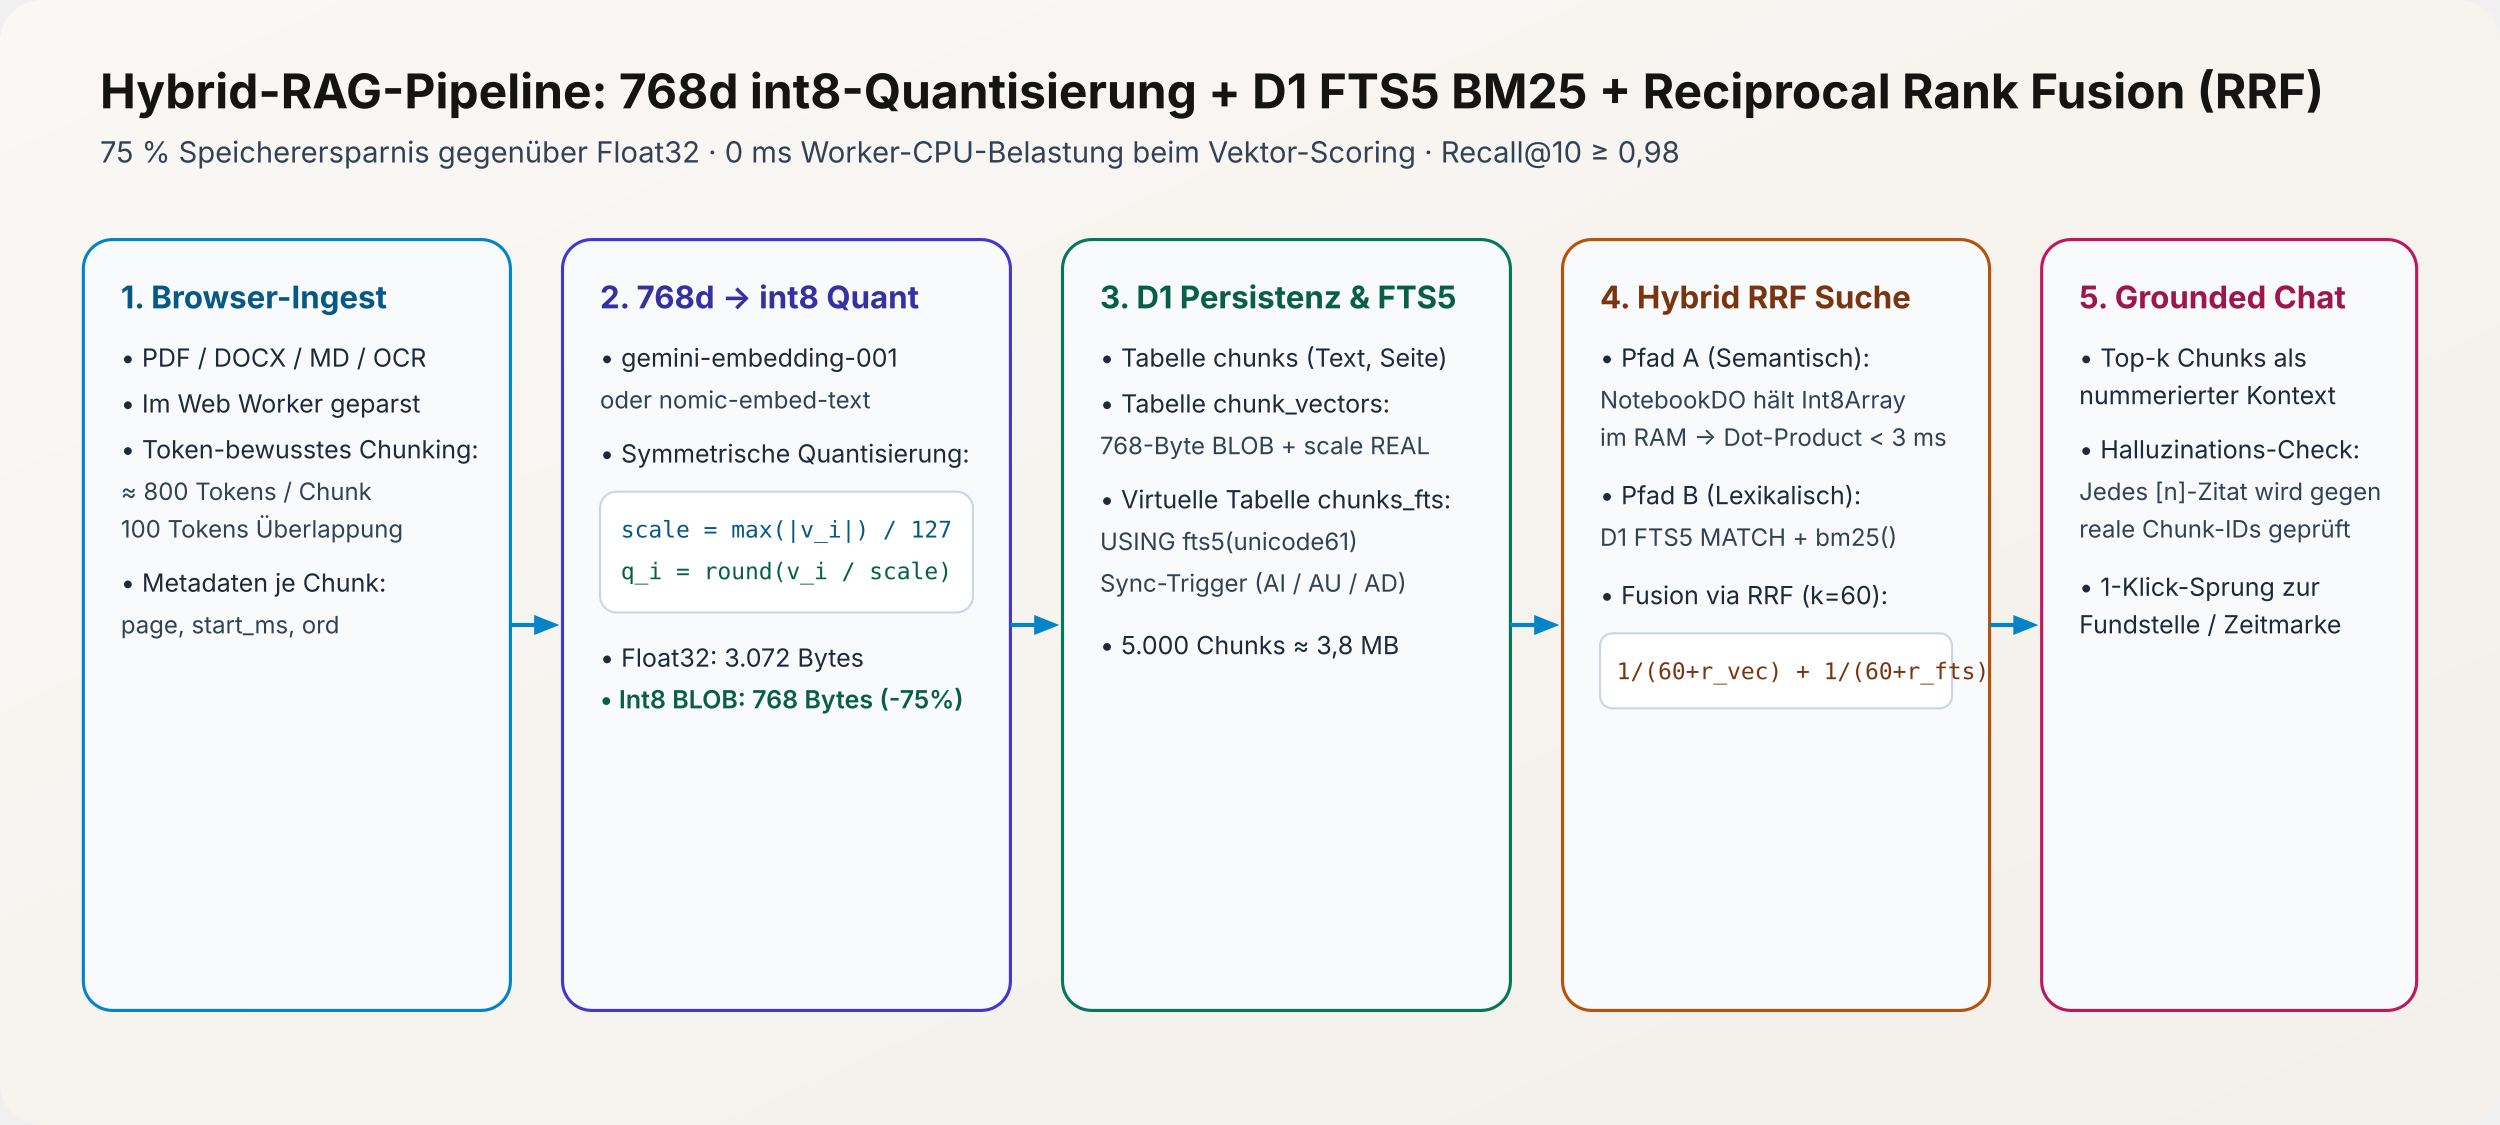
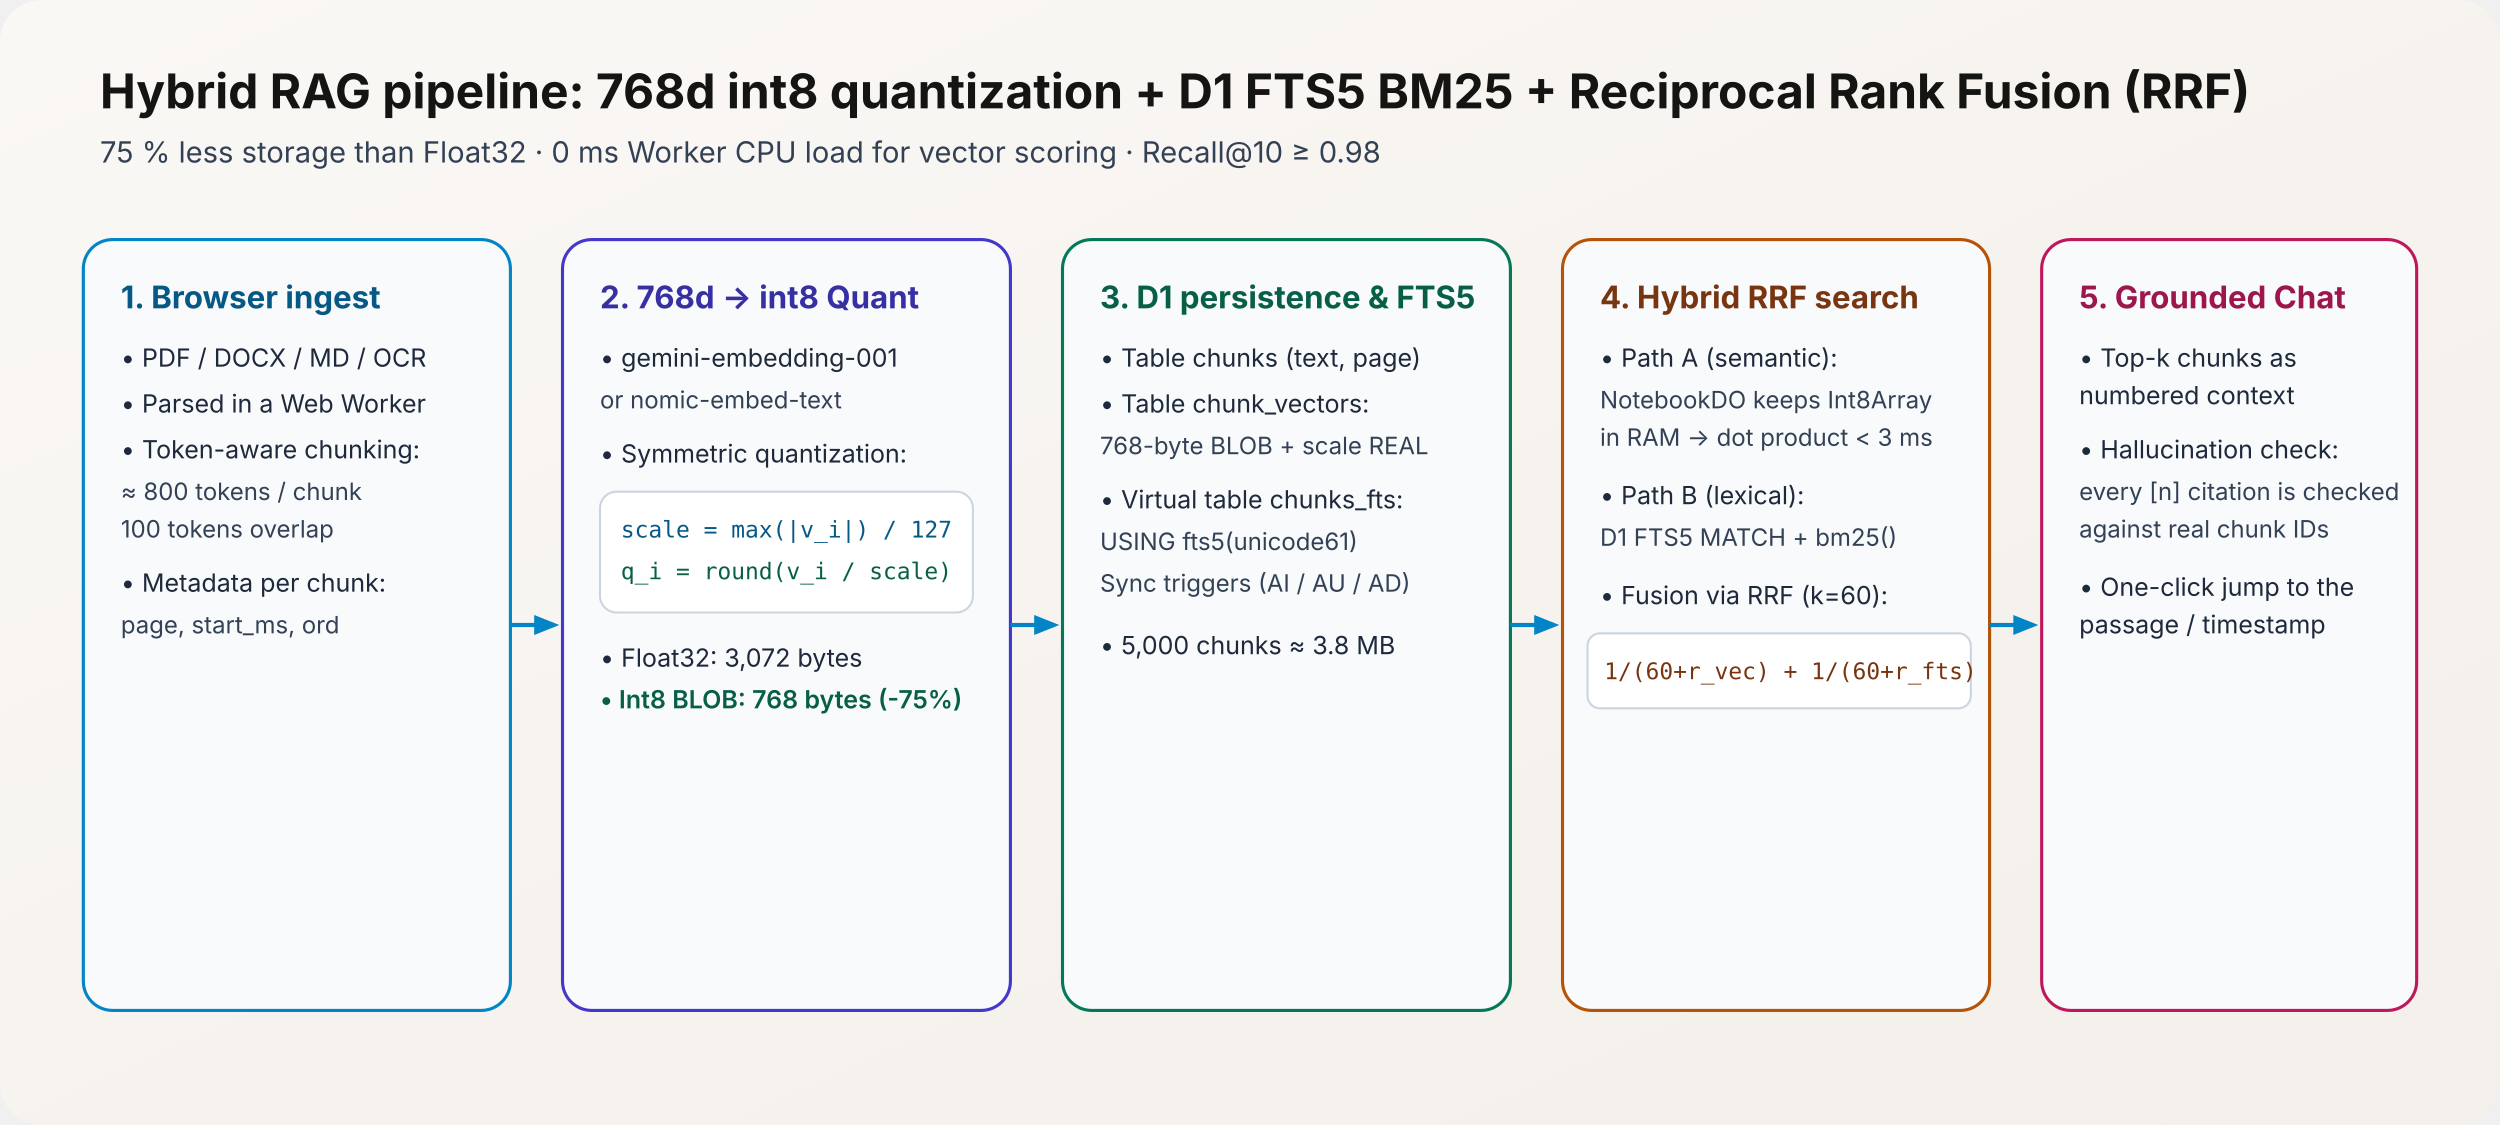
<svg xmlns="http://www.w3.org/2000/svg" viewBox="0 0 1200 540" width="1200" height="540" role="img" aria-labelledby="rag-title rag-desc">
  <style>
    :root {
      color-scheme: light dark;
      --bg-primary: #FAF8F5;
      --bg-card: #FFFFFF;
      --text-primary: #141413;
      --text-secondary: #3D3935;
      --border-subtle: #334155;
    }
    @media (prefers-color-scheme: dark) {
      :root {
        --bg-primary: #FAF8F5;
        --bg-card: #F8FAFC;
        --text-primary: #141413;
        --text-secondary: #475569;
        --border-subtle: #CBD5E1;
      }
    }
  </style>
  <defs>
    <linearGradient id="ragBg" x1="0%" y1="0%" x2="100%" y2="100%">
      <stop offset="0%" stop-color="#FAF8F5" />
      <stop offset="100%" stop-color="#F3EFEA" />
    </linearGradient>
    <marker id="ragArrow" viewBox="0 0 10 10" refX="8" refY="5" markerWidth="6" markerHeight="6" orient="auto">
      <path d="M 0 1 L 10 5 L 0 9 z" fill="#0284C7" />
    </marker>
  </defs>
  <rect width="1200" height="540" rx="20" fill="url(#ragBg)" />
-   <text x="48" y="52" fill="#141413" font-family="Inter, 'Segoe UI', system-ui, -apple-system, Roboto, Helvetica, Arial, sans-serif" font-size="23" font-weight="700">Hybrid-RAG-Pipeline: 768d int8-Quantisierung + D1 FTS5 BM25 + Reciprocal Rank Fusion (RRF)</text>
-   <text x="48" y="78" fill="#334155" font-family="Inter, 'Segoe UI', system-ui, -apple-system, Roboto, Helvetica, Arial, sans-serif" font-size="14">75 % Speicherersparnis gegenüber Float32 · 0 ms Worker-CPU-Belastung beim Vektor-Scoring · Recall@10 ≥ 0,98</text>
+   <switch>
+     <text systemLanguage="de" x="48" y="52" fill="#141413" font-family="Inter, 'Segoe UI', system-ui, -apple-system, Roboto, Helvetica, Arial, sans-serif" font-size="23" font-weight="700">Hybrid-RAG-Pipeline: 768d int8-Quantisierung + D1 FTS5 BM25 + Reciprocal Rank Fusion (RRF)</text>
+     <text x="48" y="52" fill="#141413" font-family="Inter, 'Segoe UI', system-ui, -apple-system, Roboto, Helvetica, Arial, sans-serif" font-size="23" font-weight="700">Hybrid RAG pipeline: 768d int8 quantization + D1 FTS5 BM25 + Reciprocal Rank Fusion (RRF)</text>
+   </switch>
+   <switch>
+     <text systemLanguage="de" x="48" y="78" fill="#334155" font-family="Inter, 'Segoe UI', system-ui, -apple-system, Roboto, Helvetica, Arial, sans-serif" font-size="14">75 % Speicherersparnis gegenüber Float32 · 0 ms Worker-CPU-Belastung beim Vektor-Scoring · Recall@10 ≥ 0,98</text>
+     <text x="48" y="78" fill="#334155" font-family="Inter, 'Segoe UI', system-ui, -apple-system, Roboto, Helvetica, Arial, sans-serif" font-size="14">75 % less storage than Float32 · 0 ms Worker CPU load for vector scoring · Recall@10 ≥ 0.98</text>
+   </switch>
  <rect x="40" y="115" width="205" height="370" rx="14" fill="#F8FAFC" stroke="#0284C7" stroke-width="1.5" />
-   <text x="58" y="148" fill="#075985" font-family="Inter, 'Segoe UI', system-ui, -apple-system, Roboto, Helvetica, Arial, sans-serif" font-size="15" font-weight="700">1. Browser-Ingest</text>
+   <switch>
+     <text systemLanguage="de" x="58" y="148" fill="#075985" font-family="Inter, 'Segoe UI', system-ui, -apple-system, Roboto, Helvetica, Arial, sans-serif" font-size="15" font-weight="700">1. Browser-Ingest</text>
+     <text x="58" y="148" fill="#075985" font-family="Inter, 'Segoe UI', system-ui, -apple-system, Roboto, Helvetica, Arial, sans-serif" font-size="15" font-weight="700">1. Browser ingest</text>
+   </switch>
  <text x="58" y="176" fill="#1E293B" font-family="Inter, 'Segoe UI', system-ui, -apple-system, Roboto, Helvetica, Arial, sans-serif" font-size="12">• PDF / DOCX / MD / OCR</text>
-   <text x="58" y="198" fill="#1E293B" font-family="Inter, 'Segoe UI', system-ui, -apple-system, Roboto, Helvetica, Arial, sans-serif" font-size="12">• Im Web Worker geparst</text>
-   <text x="58" y="220" fill="#1E293B" font-family="Inter, 'Segoe UI', system-ui, -apple-system, Roboto, Helvetica, Arial, sans-serif" font-size="12">• Token-bewusstes Chunking:</text>
-   <text x="58" y="240" fill="#334155" font-family="Inter, 'Segoe UI', system-ui, -apple-system, Roboto, Helvetica, Arial, sans-serif" font-size="11.5">  ≈ 800 Tokens / Chunk</text>
-   <text x="58" y="258" fill="#334155" font-family="Inter, 'Segoe UI', system-ui, -apple-system, Roboto, Helvetica, Arial, sans-serif" font-size="11.5">  100 Tokens Überlappung</text>
-   <text x="58" y="284" fill="#1E293B" font-family="Inter, 'Segoe UI', system-ui, -apple-system, Roboto, Helvetica, Arial, sans-serif" font-size="12">• Metadaten je Chunk:</text>
+   <switch>
+     <text systemLanguage="de" x="58" y="198" fill="#1E293B" font-family="Inter, 'Segoe UI', system-ui, -apple-system, Roboto, Helvetica, Arial, sans-serif" font-size="12">• Im Web Worker geparst</text>
+     <text x="58" y="198" fill="#1E293B" font-family="Inter, 'Segoe UI', system-ui, -apple-system, Roboto, Helvetica, Arial, sans-serif" font-size="12">• Parsed in a Web Worker</text>
+   </switch>
+   <switch>
+     <text systemLanguage="de" x="58" y="220" fill="#1E293B" font-family="Inter, 'Segoe UI', system-ui, -apple-system, Roboto, Helvetica, Arial, sans-serif" font-size="12">• Token-bewusstes Chunking:</text>
+     <text x="58" y="220" fill="#1E293B" font-family="Inter, 'Segoe UI', system-ui, -apple-system, Roboto, Helvetica, Arial, sans-serif" font-size="12">• Token-aware chunking:</text>
+   </switch>
+   <switch>
+     <text systemLanguage="de" x="58" y="240" fill="#334155" font-family="Inter, 'Segoe UI', system-ui, -apple-system, Roboto, Helvetica, Arial, sans-serif" font-size="11.5">  ≈ 800 Tokens / Chunk</text>
+     <text x="58" y="240" fill="#334155" font-family="Inter, 'Segoe UI', system-ui, -apple-system, Roboto, Helvetica, Arial, sans-serif" font-size="11.5">  ≈ 800 tokens / chunk</text>
+   </switch>
+   <switch>
+     <text systemLanguage="de" x="58" y="258" fill="#334155" font-family="Inter, 'Segoe UI', system-ui, -apple-system, Roboto, Helvetica, Arial, sans-serif" font-size="11.5">  100 Tokens Überlappung</text>
+     <text x="58" y="258" fill="#334155" font-family="Inter, 'Segoe UI', system-ui, -apple-system, Roboto, Helvetica, Arial, sans-serif" font-size="11.5">  100 tokens overlap</text>
+   </switch>
+   <switch>
+     <text systemLanguage="de" x="58" y="284" fill="#1E293B" font-family="Inter, 'Segoe UI', system-ui, -apple-system, Roboto, Helvetica, Arial, sans-serif" font-size="12">• Metadaten je Chunk:</text>
+     <text x="58" y="284" fill="#1E293B" font-family="Inter, 'Segoe UI', system-ui, -apple-system, Roboto, Helvetica, Arial, sans-serif" font-size="12">• Metadata per chunk:</text>
+   </switch>
  <text x="58" y="304" fill="#334155" font-family="Inter, 'Segoe UI', system-ui, -apple-system, Roboto, Helvetica, Arial, sans-serif" font-size="11.5">  page, start_ms, ord</text>
  <rect x="270" y="115" width="215" height="370" rx="14" fill="#F8FAFC" stroke="#4338CA" stroke-width="1.5" />
  <text x="288" y="148" fill="#3730A3" font-family="Inter, 'Segoe UI', system-ui, -apple-system, Roboto, Helvetica, Arial, sans-serif" font-size="15" font-weight="700">2. 768d → int8 Quant</text>
  <text x="288" y="176" fill="#1E293B" font-family="Inter, 'Segoe UI', system-ui, -apple-system, Roboto, Helvetica, Arial, sans-serif" font-size="12">• gemini-embedding-001</text>
-   <text x="288" y="196" fill="#334155" font-family="Inter, 'Segoe UI', system-ui, -apple-system, Roboto, Helvetica, Arial, sans-serif" font-size="11.5">  oder nomic-embed-text</text>
-   <text x="288" y="222" fill="#1E293B" font-family="Inter, 'Segoe UI', system-ui, -apple-system, Roboto, Helvetica, Arial, sans-serif" font-size="12">• Symmetrische Quantisierung:</text>
+   <switch>
+     <text systemLanguage="de" x="288" y="196" fill="#334155" font-family="Inter, 'Segoe UI', system-ui, -apple-system, Roboto, Helvetica, Arial, sans-serif" font-size="11.5">  oder nomic-embed-text</text>
+     <text x="288" y="196" fill="#334155" font-family="Inter, 'Segoe UI', system-ui, -apple-system, Roboto, Helvetica, Arial, sans-serif" font-size="11.5">  or nomic-embed-text</text>
+   </switch>
+   <switch>
+     <text systemLanguage="de" x="288" y="222" fill="#1E293B" font-family="Inter, 'Segoe UI', system-ui, -apple-system, Roboto, Helvetica, Arial, sans-serif" font-size="12">• Symmetrische Quantisierung:</text>
+     <text x="288" y="222" fill="#1E293B" font-family="Inter, 'Segoe UI', system-ui, -apple-system, Roboto, Helvetica, Arial, sans-serif" font-size="12">• Symmetric quantization:</text>
+   </switch>
  <rect x="288" y="236" width="179" height="58" rx="8" fill="#FFFFFF" stroke="#CBD5E1" />
  <text x="298" y="258" fill="#075985" font-family="'JetBrains Mono', ui-monospace, Consolas, Menlo, monospace" font-size="11">scale = max(|v_i|) / 127</text>
  <text x="298" y="278" fill="#065F46" font-family="'JetBrains Mono', ui-monospace, Consolas, Menlo, monospace" font-size="11">q_i = round(v_i / scale)</text>
-   <text x="288" y="320" fill="#1E293B" font-family="Inter, 'Segoe UI', system-ui, -apple-system, Roboto, Helvetica, Arial, sans-serif" font-size="12">• Float32: 3.072 Bytes</text>
-   <text x="288" y="340" fill="#065F46" font-family="Inter, 'Segoe UI', system-ui, -apple-system, Roboto, Helvetica, Arial, sans-serif" font-size="12" font-weight="600">• Int8 BLOB: 768 Bytes (-75%)</text>
+   <switch>
+     <text systemLanguage="de" x="288" y="320" fill="#1E293B" font-family="Inter, 'Segoe UI', system-ui, -apple-system, Roboto, Helvetica, Arial, sans-serif" font-size="12">• Float32: 3.072 Bytes</text>
+     <text x="288" y="320" fill="#1E293B" font-family="Inter, 'Segoe UI', system-ui, -apple-system, Roboto, Helvetica, Arial, sans-serif" font-size="12">• Float32: 3,072 bytes</text>
+   </switch>
+   <switch>
+     <text systemLanguage="de" x="288" y="340" fill="#065F46" font-family="Inter, 'Segoe UI', system-ui, -apple-system, Roboto, Helvetica, Arial, sans-serif" font-size="12" font-weight="600">• Int8 BLOB: 768 Bytes (-75%)</text>
+     <text x="288" y="340" fill="#065F46" font-family="Inter, 'Segoe UI', system-ui, -apple-system, Roboto, Helvetica, Arial, sans-serif" font-size="12" font-weight="600">• Int8 BLOB: 768 bytes (-75%)</text>
+   </switch>
  <rect x="510" y="115" width="215" height="370" rx="14" fill="#F8FAFC" stroke="#047857" stroke-width="1.5" />
-   <text x="528" y="148" fill="#065F46" font-family="Inter, 'Segoe UI', system-ui, -apple-system, Roboto, Helvetica, Arial, sans-serif" font-size="15" font-weight="700">3. D1 Persistenz &amp; FTS5</text>
-   <text x="528" y="176" fill="#1E293B" font-family="Inter, 'Segoe UI', system-ui, -apple-system, Roboto, Helvetica, Arial, sans-serif" font-size="12">• Tabelle chunks (Text, Seite)</text>
-   <text x="528" y="198" fill="#1E293B" font-family="Inter, 'Segoe UI', system-ui, -apple-system, Roboto, Helvetica, Arial, sans-serif" font-size="12">• Tabelle chunk_vectors:</text>
-   <text x="528" y="218" fill="#334155" font-family="Inter, 'Segoe UI', system-ui, -apple-system, Roboto, Helvetica, Arial, sans-serif" font-size="11.5">  768-Byte BLOB + scale REAL</text>
-   <text x="528" y="244" fill="#1E293B" font-family="Inter, 'Segoe UI', system-ui, -apple-system, Roboto, Helvetica, Arial, sans-serif" font-size="12">• Virtuelle Tabelle chunks_fts:</text>
+   <switch>
+     <text systemLanguage="de" x="528" y="148" fill="#065F46" font-family="Inter, 'Segoe UI', system-ui, -apple-system, Roboto, Helvetica, Arial, sans-serif" font-size="15" font-weight="700">3. D1 Persistenz &amp; FTS5</text>
+     <text x="528" y="148" fill="#065F46" font-family="Inter, 'Segoe UI', system-ui, -apple-system, Roboto, Helvetica, Arial, sans-serif" font-size="15" font-weight="700">3. D1 persistence &amp; FTS5</text>
+   </switch>
+   <switch>
+     <text systemLanguage="de" x="528" y="176" fill="#1E293B" font-family="Inter, 'Segoe UI', system-ui, -apple-system, Roboto, Helvetica, Arial, sans-serif" font-size="12">• Tabelle chunks (Text, Seite)</text>
+     <text x="528" y="176" fill="#1E293B" font-family="Inter, 'Segoe UI', system-ui, -apple-system, Roboto, Helvetica, Arial, sans-serif" font-size="12">• Table chunks (text, page)</text>
+   </switch>
+   <switch>
+     <text systemLanguage="de" x="528" y="198" fill="#1E293B" font-family="Inter, 'Segoe UI', system-ui, -apple-system, Roboto, Helvetica, Arial, sans-serif" font-size="12">• Tabelle chunk_vectors:</text>
+     <text x="528" y="198" fill="#1E293B" font-family="Inter, 'Segoe UI', system-ui, -apple-system, Roboto, Helvetica, Arial, sans-serif" font-size="12">• Table chunk_vectors:</text>
+   </switch>
+   <switch>
+     <text systemLanguage="de" x="528" y="218" fill="#334155" font-family="Inter, 'Segoe UI', system-ui, -apple-system, Roboto, Helvetica, Arial, sans-serif" font-size="11.5">  768-Byte BLOB + scale REAL</text>
+     <text x="528" y="218" fill="#334155" font-family="Inter, 'Segoe UI', system-ui, -apple-system, Roboto, Helvetica, Arial, sans-serif" font-size="11.5">  768-byte BLOB + scale REAL</text>
+   </switch>
+   <switch>
+     <text systemLanguage="de" x="528" y="244" fill="#1E293B" font-family="Inter, 'Segoe UI', system-ui, -apple-system, Roboto, Helvetica, Arial, sans-serif" font-size="12">• Virtuelle Tabelle chunks_fts:</text>
+     <text x="528" y="244" fill="#1E293B" font-family="Inter, 'Segoe UI', system-ui, -apple-system, Roboto, Helvetica, Arial, sans-serif" font-size="12">• Virtual table chunks_fts:</text>
+   </switch>
  <text x="528" y="264" fill="#334155" font-family="Inter, 'Segoe UI', system-ui, -apple-system, Roboto, Helvetica, Arial, sans-serif" font-size="11.5">  USING fts5(unicode61)</text>
-   <text x="528" y="284" fill="#334155" font-family="Inter, 'Segoe UI', system-ui, -apple-system, Roboto, Helvetica, Arial, sans-serif" font-size="11.5">  Sync-Trigger (AI / AU / AD)</text>
-   <text x="528" y="314" fill="#1E293B" font-family="Inter, 'Segoe UI', system-ui, -apple-system, Roboto, Helvetica, Arial, sans-serif" font-size="12">• 5.000 Chunks ≈ 3,8 MB</text>
+   <switch>
+     <text systemLanguage="de" x="528" y="284" fill="#334155" font-family="Inter, 'Segoe UI', system-ui, -apple-system, Roboto, Helvetica, Arial, sans-serif" font-size="11.5">  Sync-Trigger (AI / AU / AD)</text>
+     <text x="528" y="284" fill="#334155" font-family="Inter, 'Segoe UI', system-ui, -apple-system, Roboto, Helvetica, Arial, sans-serif" font-size="11.5">  Sync triggers (AI / AU / AD)</text>
+   </switch>
+   <switch>
+     <text systemLanguage="de" x="528" y="314" fill="#1E293B" font-family="Inter, 'Segoe UI', system-ui, -apple-system, Roboto, Helvetica, Arial, sans-serif" font-size="12">• 5.000 Chunks ≈ 3,8 MB</text>
+     <text x="528" y="314" fill="#1E293B" font-family="Inter, 'Segoe UI', system-ui, -apple-system, Roboto, Helvetica, Arial, sans-serif" font-size="12">• 5,000 chunks ≈ 3.8 MB</text>
+   </switch>
  <rect x="750" y="115" width="205" height="370" rx="14" fill="#F8FAFC" stroke="#B45309" stroke-width="1.5" />
-   <text x="768" y="148" fill="#78350F" font-family="Inter, 'Segoe UI', system-ui, -apple-system, Roboto, Helvetica, Arial, sans-serif" font-size="15" font-weight="700">4. Hybrid RRF Suche</text>
-   <text x="768" y="176" fill="#1E293B" font-family="Inter, 'Segoe UI', system-ui, -apple-system, Roboto, Helvetica, Arial, sans-serif" font-size="12">• Pfad A (Semantisch):</text>
-   <text x="768" y="196" fill="#334155" font-family="Inter, 'Segoe UI', system-ui, -apple-system, Roboto, Helvetica, Arial, sans-serif" font-size="11.5">  NotebookDO hält Int8Array</text>
-   <text x="768" y="214" fill="#334155" font-family="Inter, 'Segoe UI', system-ui, -apple-system, Roboto, Helvetica, Arial, sans-serif" font-size="11.5">  im RAM → Dot-Product &lt; 3 ms</text>
-   <text x="768" y="242" fill="#1E293B" font-family="Inter, 'Segoe UI', system-ui, -apple-system, Roboto, Helvetica, Arial, sans-serif" font-size="12">• Pfad B (Lexikalisch):</text>
+   <switch>
+     <text systemLanguage="de" x="768" y="148" fill="#78350F" font-family="Inter, 'Segoe UI', system-ui, -apple-system, Roboto, Helvetica, Arial, sans-serif" font-size="15" font-weight="700">4. Hybrid RRF Suche</text>
+     <text x="768" y="148" fill="#78350F" font-family="Inter, 'Segoe UI', system-ui, -apple-system, Roboto, Helvetica, Arial, sans-serif" font-size="15" font-weight="700">4. Hybrid RRF search</text>
+   </switch>
+   <switch>
+     <text systemLanguage="de" x="768" y="176" fill="#1E293B" font-family="Inter, 'Segoe UI', system-ui, -apple-system, Roboto, Helvetica, Arial, sans-serif" font-size="12">• Pfad A (Semantisch):</text>
+     <text x="768" y="176" fill="#1E293B" font-family="Inter, 'Segoe UI', system-ui, -apple-system, Roboto, Helvetica, Arial, sans-serif" font-size="12">• Path A (semantic):</text>
+   </switch>
+   <switch>
+     <text systemLanguage="de" x="768" y="196" fill="#334155" font-family="Inter, 'Segoe UI', system-ui, -apple-system, Roboto, Helvetica, Arial, sans-serif" font-size="11.5">  NotebookDO hält Int8Array</text>
+     <text x="768" y="196" fill="#334155" font-family="Inter, 'Segoe UI', system-ui, -apple-system, Roboto, Helvetica, Arial, sans-serif" font-size="11.5">  NotebookDO keeps Int8Array</text>
+   </switch>
+   <switch>
+     <text systemLanguage="de" x="768" y="214" fill="#334155" font-family="Inter, 'Segoe UI', system-ui, -apple-system, Roboto, Helvetica, Arial, sans-serif" font-size="11.5">  im RAM → Dot-Product &lt; 3 ms</text>
+     <text x="768" y="214" fill="#334155" font-family="Inter, 'Segoe UI', system-ui, -apple-system, Roboto, Helvetica, Arial, sans-serif" font-size="11.5">  in RAM → dot product &lt; 3 ms</text>
+   </switch>
+   <switch>
+     <text systemLanguage="de" x="768" y="242" fill="#1E293B" font-family="Inter, 'Segoe UI', system-ui, -apple-system, Roboto, Helvetica, Arial, sans-serif" font-size="12">• Pfad B (Lexikalisch):</text>
+     <text x="768" y="242" fill="#1E293B" font-family="Inter, 'Segoe UI', system-ui, -apple-system, Roboto, Helvetica, Arial, sans-serif" font-size="12">• Path B (lexical):</text>
+   </switch>
  <text x="768" y="262" fill="#334155" font-family="Inter, 'Segoe UI', system-ui, -apple-system, Roboto, Helvetica, Arial, sans-serif" font-size="11.5">  D1 FTS5 MATCH + bm25()</text>
  <text x="768" y="290" fill="#1E293B" font-family="Inter, 'Segoe UI', system-ui, -apple-system, Roboto, Helvetica, Arial, sans-serif" font-size="12">• Fusion via RRF (k=60):</text>
-   <rect x="768" y="304" width="169" height="36" rx="6" fill="#FFFFFF" stroke="#CBD5E1" />
-   <text x="776" y="326" fill="#78350F" font-family="'JetBrains Mono', ui-monospace, Consolas, Menlo, monospace" font-size="11">1/(60+r_vec) + 1/(60+r_fts)</text>
+   <rect x="762" y="304" width="184" height="36" rx="6" fill="#FFFFFF" stroke="#CBD5E1" />
+   <text x="770" y="326" fill="#78350F" font-family="'JetBrains Mono', ui-monospace, Consolas, Menlo, monospace" font-size="11">1/(60+r_vec) + 1/(60+r_fts)</text>
  <rect x="980" y="115" width="180" height="370" rx="14" fill="#F8FAFC" stroke="#BE185D" stroke-width="1.5" />
  <text x="998" y="148" fill="#9D174D" font-family="Inter, 'Segoe UI', system-ui, -apple-system, Roboto, Helvetica, Arial, sans-serif" font-size="15" font-weight="700">5. Grounded Chat</text>
-   <text x="998" y="176" fill="#1E293B" font-family="Inter, 'Segoe UI', system-ui, -apple-system, Roboto, Helvetica, Arial, sans-serif" font-size="12">• Top-k Chunks als</text>
-   <text x="998" y="194" fill="#1E293B" font-family="Inter, 'Segoe UI', system-ui, -apple-system, Roboto, Helvetica, Arial, sans-serif" font-size="12">  nummerierter Kontext</text>
-   <text x="998" y="220" fill="#1E293B" font-family="Inter, 'Segoe UI', system-ui, -apple-system, Roboto, Helvetica, Arial, sans-serif" font-size="12">• Halluzinations-Check:</text>
-   <text x="998" y="240" fill="#334155" font-family="Inter, 'Segoe UI', system-ui, -apple-system, Roboto, Helvetica, Arial, sans-serif" font-size="11.5">  Jedes [n]-Zitat wird gegen</text>
-   <text x="998" y="258" fill="#334155" font-family="Inter, 'Segoe UI', system-ui, -apple-system, Roboto, Helvetica, Arial, sans-serif" font-size="11.5">  reale Chunk-IDs geprüft</text>
-   <text x="998" y="286" fill="#1E293B" font-family="Inter, 'Segoe UI', system-ui, -apple-system, Roboto, Helvetica, Arial, sans-serif" font-size="12">• 1-Klick-Sprung zur</text>
-   <text x="998" y="304" fill="#1E293B" font-family="Inter, 'Segoe UI', system-ui, -apple-system, Roboto, Helvetica, Arial, sans-serif" font-size="12">  Fundstelle / Zeitmarke</text>
+   <switch>
+     <text systemLanguage="de" x="998" y="176" fill="#1E293B" font-family="Inter, 'Segoe UI', system-ui, -apple-system, Roboto, Helvetica, Arial, sans-serif" font-size="12">• Top-k Chunks als</text>
+     <text x="998" y="176" fill="#1E293B" font-family="Inter, 'Segoe UI', system-ui, -apple-system, Roboto, Helvetica, Arial, sans-serif" font-size="12">• Top-k chunks as</text>
+   </switch>
+   <switch>
+     <text systemLanguage="de" x="998" y="194" fill="#1E293B" font-family="Inter, 'Segoe UI', system-ui, -apple-system, Roboto, Helvetica, Arial, sans-serif" font-size="12">  nummerierter Kontext</text>
+     <text x="998" y="194" fill="#1E293B" font-family="Inter, 'Segoe UI', system-ui, -apple-system, Roboto, Helvetica, Arial, sans-serif" font-size="12">  numbered context</text>
+   </switch>
+   <switch>
+     <text systemLanguage="de" x="998" y="220" fill="#1E293B" font-family="Inter, 'Segoe UI', system-ui, -apple-system, Roboto, Helvetica, Arial, sans-serif" font-size="12">• Halluzinations-Check:</text>
+     <text x="998" y="220" fill="#1E293B" font-family="Inter, 'Segoe UI', system-ui, -apple-system, Roboto, Helvetica, Arial, sans-serif" font-size="12">• Hallucination check:</text>
+   </switch>
+   <switch>
+     <text systemLanguage="de" x="998" y="240" fill="#334155" font-family="Inter, 'Segoe UI', system-ui, -apple-system, Roboto, Helvetica, Arial, sans-serif" font-size="11.5">  Jedes [n]-Zitat wird gegen</text>
+     <text x="998" y="240" fill="#334155" font-family="Inter, 'Segoe UI', system-ui, -apple-system, Roboto, Helvetica, Arial, sans-serif" font-size="11.5">  every [n] citation is checked</text>
+   </switch>
+   <switch>
+     <text systemLanguage="de" x="998" y="258" fill="#334155" font-family="Inter, 'Segoe UI', system-ui, -apple-system, Roboto, Helvetica, Arial, sans-serif" font-size="11.5">  reale Chunk-IDs geprüft</text>
+     <text x="998" y="258" fill="#334155" font-family="Inter, 'Segoe UI', system-ui, -apple-system, Roboto, Helvetica, Arial, sans-serif" font-size="11.5">  against real chunk IDs</text>
+   </switch>
+   <switch>
+     <text systemLanguage="de" x="998" y="286" fill="#1E293B" font-family="Inter, 'Segoe UI', system-ui, -apple-system, Roboto, Helvetica, Arial, sans-serif" font-size="12">• 1-Klick-Sprung zur</text>
+     <text x="998" y="286" fill="#1E293B" font-family="Inter, 'Segoe UI', system-ui, -apple-system, Roboto, Helvetica, Arial, sans-serif" font-size="12">• One-click jump to the</text>
+   </switch>
+   <switch>
+     <text systemLanguage="de" x="998" y="304" fill="#1E293B" font-family="Inter, 'Segoe UI', system-ui, -apple-system, Roboto, Helvetica, Arial, sans-serif" font-size="12">  Fundstelle / Zeitmarke</text>
+     <text x="998" y="304" fill="#1E293B" font-family="Inter, 'Segoe UI', system-ui, -apple-system, Roboto, Helvetica, Arial, sans-serif" font-size="12">  passage / timestamp</text>
+   </switch>
  <line x1="245" y1="300" x2="266" y2="300" stroke="#0284C7" stroke-width="2" marker-end="url(#ragArrow)" />
  <line x1="485" y1="300" x2="506" y2="300" stroke="#0284C7" stroke-width="2" marker-end="url(#ragArrow)" />
  <line x1="725" y1="300" x2="746" y2="300" stroke="#0284C7" stroke-width="2" marker-end="url(#ragArrow)" />
  <line x1="955" y1="300" x2="976" y2="300" stroke="#0284C7" stroke-width="2" marker-end="url(#ragArrow)" />
</svg>
